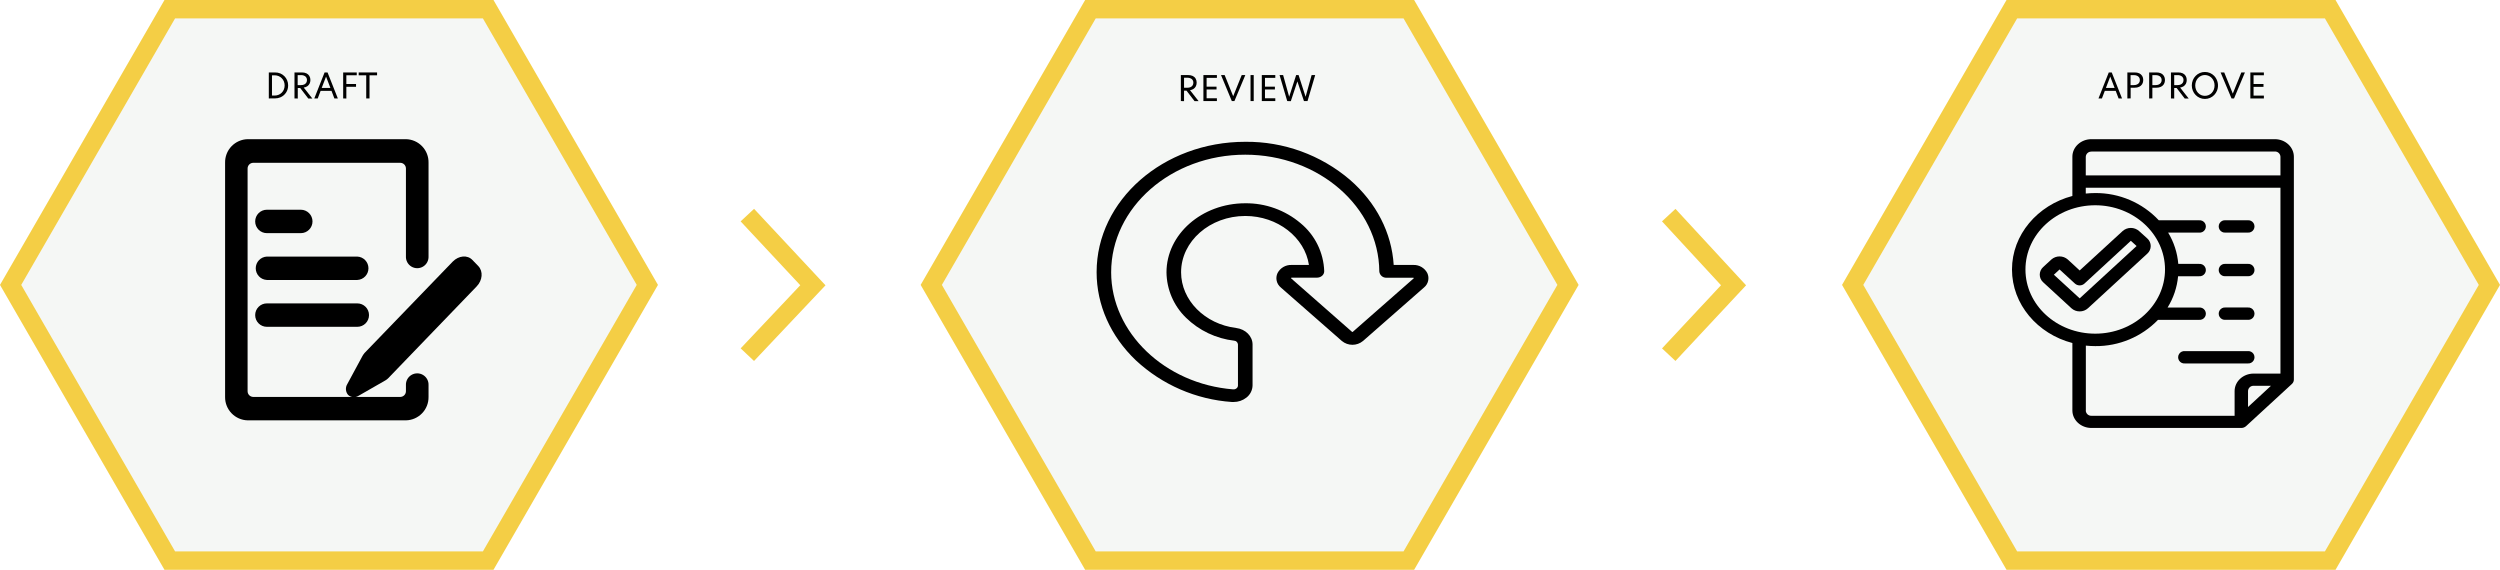
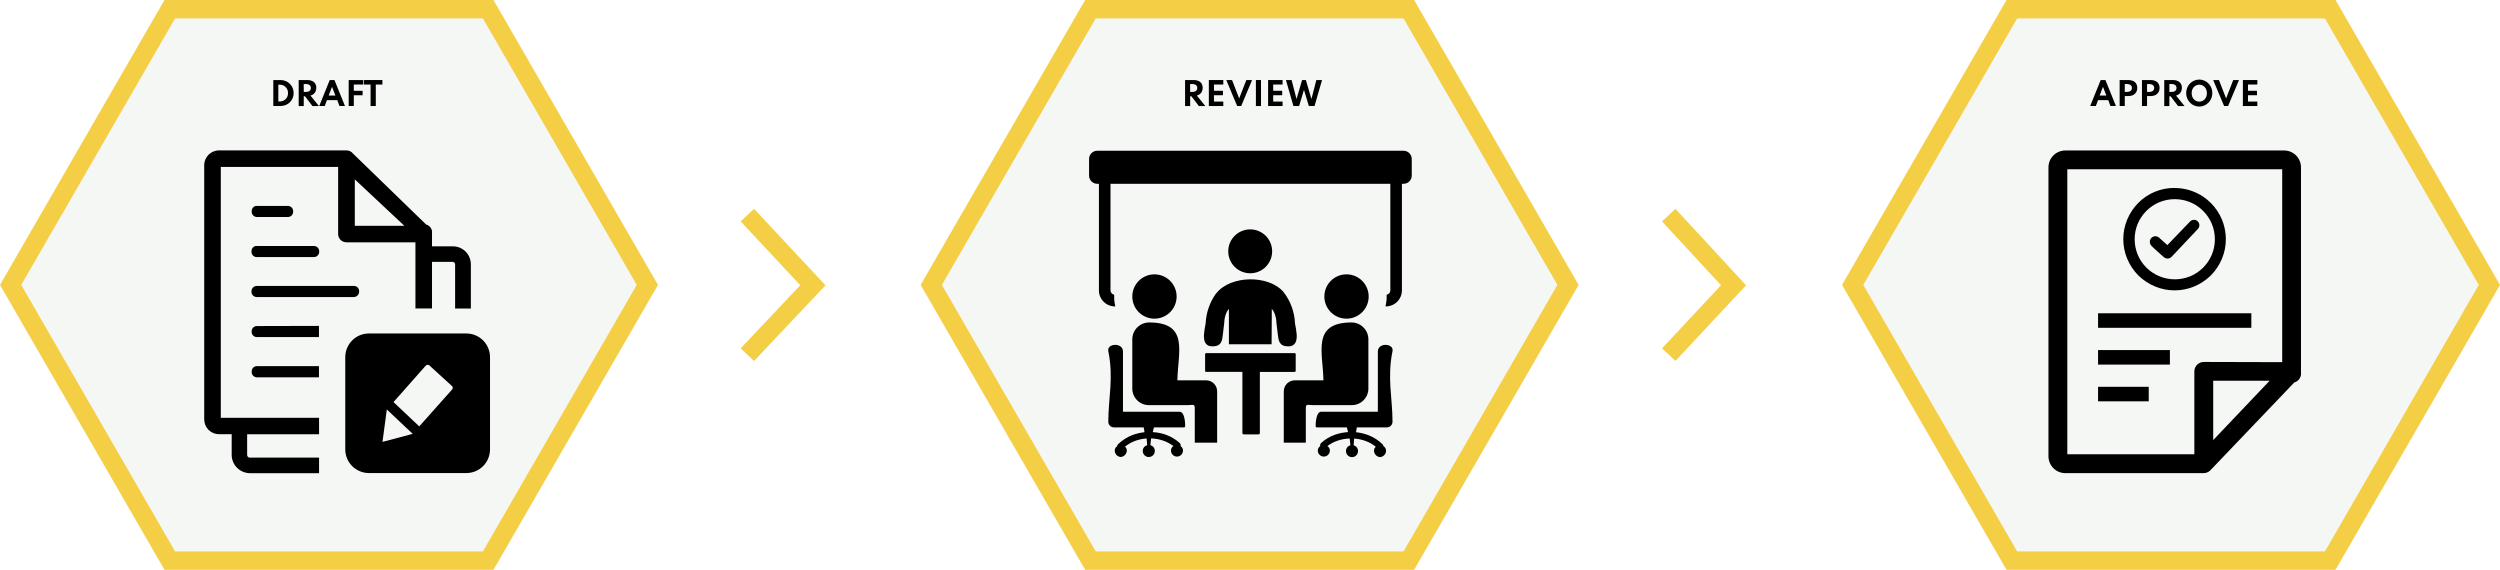
<svg xmlns="http://www.w3.org/2000/svg" viewBox="0 0 952.07 217">
  <defs>
-     <style>.cls-1{fill:none;stroke:#f4ce45;stroke-width:7px;}.cls-1,.cls-3{stroke-miterlimit:10;}.cls-2{fill:#f4ce45;}.cls-3{fill:#f5f7f5;stroke:#f5f7f5;stroke-width:6px;}</style>
+     <style>.cls-1{fill:none;stroke:#f4ce45;stroke-width:7px;}.cls-1,.cls-3{stroke-miterlimit:10;}.cls-2{fill:#f4ce45;}.cls-3{fill:#f5f7f5;stroke:#f5f7f5;stroke-width:6px;}.cls-4{fill-rule:evenodd;}</style>
  </defs>
  <g id="Layer_2" data-name="Layer 2">
    <g id="Layer_2-2" data-name="Layer 2">
      <polyline class="cls-1" points="284.61 81.92 309.57 108.64 284.61 135.07" />
      <polyline class="cls-1" points="635.5 81.92 660.18 108.64 635.5 135.07" />
      <polygon class="cls-2" points="413.25 217 350.61 108.5 413.25 0 538.54 0 601.18 108.5 538.54 217 413.25 217" />
      <polygon class="cls-3" points="532.77 10 419.02 10 362.16 108.5 419.02 207 532.77 207 589.63 108.5 532.77 10" />
-       <path d="M449.7,38.49v-9.9h2.81a3.92,3.92,0,0,1,1.71.34,2.53,2.53,0,0,1,1.11,1,2.9,2.9,0,0,1,.39,1.53,3.12,3.12,0,0,1-.3,1.39,2.7,2.7,0,0,1-.88,1,3.3,3.3,0,0,1-1.35.5l3.28,4.17h-1.55l-3.07-4h-.93v4Zm1.22-5.08h1.26a3,3,0,0,0,1.22-.23,1.86,1.86,0,0,0,.79-.67,1.94,1.94,0,0,0,.27-1,1.74,1.74,0,0,0-.6-1.4,2.57,2.57,0,0,0-1.68-.5h-1.26Z" />
-       <path d="M458.29,38.49v-9.9h5.14v1.07h-3.92V33h3.78v1.07h-3.78v3.35h3.92v1.08Z" />
-       <path d="M469.11,38.49,465,28.59h1.38l3.25,8.06,3.25-8.06h1.37l-4.15,9.9Z" />
-       <path d="M476.24,38.49v-9.9h1.21v9.9Z" />
-       <path d="M480.53,38.49v-9.9h5.14v1.07h-3.93V33h3.78v1.07h-3.78v3.35h3.93v1.08Z" />
-       <path d="M490.21,38.49l-2.92-9.9h1.36l2.3,8.27,2.66-8.27h.93l2.67,8.27,2.29-8.27h1.36l-2.92,9.9h-1.36L494.08,31l-2.5,7.53Z" />
      <polyline class="cls-2" points="701.5 108.5 764.14 0 889.43 0 952.07 108.5 889.43 217 764.14 217" />
      <polygon class="cls-3" points="883.66 10 769.92 10 713.05 108.5 769.92 207 883.66 207 940.53 108.5 883.66 10" />
-       <path d="M799.16,37.49l3.92-9.9h1.13l3.92,9.9h-1.31l-1.1-2.89h-4.15l-1.1,2.89Zm2.83-4h3.32l-1.67-4.32Z" />
-       <path d="M810.16,37.49v-9.9H813a4,4,0,0,1,1.69.33,2.66,2.66,0,0,1,1.12,1,2.93,2.93,0,0,1,.4,1.55,3.08,3.08,0,0,1-.4,1.57,2.74,2.74,0,0,1-1.12,1,3.73,3.73,0,0,1-1.69.36h-1.59v4.08Zm1.22-5.08h1.26a2.89,2.89,0,0,0,1.18-.23,1.76,1.76,0,0,0,1.1-1.71,1.82,1.82,0,0,0-.29-1,1.78,1.78,0,0,0-.81-.64,2.89,2.89,0,0,0-1.18-.22h-1.26Z" />
-       <path d="M818.46,37.49v-9.9h2.81a4,4,0,0,1,1.69.33,2.66,2.66,0,0,1,1.12,1,2.93,2.93,0,0,1,.4,1.55,3.08,3.08,0,0,1-.4,1.57,2.74,2.74,0,0,1-1.12,1,3.76,3.76,0,0,1-1.69.36h-1.59v4.08Zm1.22-5.08h1.26a2.92,2.92,0,0,0,1.18-.23,1.79,1.79,0,0,0,1.1-1.71,1.75,1.75,0,0,0-.3-1,1.7,1.7,0,0,0-.8-.64,2.92,2.92,0,0,0-1.18-.22h-1.26Z" />
-       <path d="M826.76,37.49v-9.9h2.8a3.92,3.92,0,0,1,1.71.34,2.53,2.53,0,0,1,1.11,1,2.9,2.9,0,0,1,.39,1.53,3.12,3.12,0,0,1-.3,1.39,2.7,2.7,0,0,1-.88,1,3.25,3.25,0,0,1-1.35.5l3.28,4.17H832l-3.07-4H828v4ZM828,32.41h1.26a3,3,0,0,0,1.22-.23,1.86,1.86,0,0,0,.79-.67,1.94,1.94,0,0,0,.27-1,1.74,1.74,0,0,0-.6-1.4,2.57,2.57,0,0,0-1.68-.5H828Z" />
-       <path d="M839.69,37.68a4.68,4.68,0,0,1-1.94-.4,4.77,4.77,0,0,1-1.59-1.1,4.9,4.9,0,0,1-1.07-1.64,5.32,5.32,0,0,1,0-4,5,5,0,0,1,1.07-1.64,4.92,4.92,0,0,1,1.59-1.1,4.84,4.84,0,0,1,1.94-.39,4.92,4.92,0,0,1,1.95.39,5.15,5.15,0,0,1,1.59,1.1,5.35,5.35,0,0,1,1.07,5.64,5.23,5.23,0,0,1-1.07,1.64,5,5,0,0,1-1.59,1.1A4.76,4.76,0,0,1,839.69,37.68Zm0-1.18a3.51,3.51,0,0,0,2.62-1.14,3.83,3.83,0,0,0,.78-1.26,4.49,4.49,0,0,0,0-3.12,4.05,4.05,0,0,0-.78-1.26,3.6,3.6,0,0,0-4.07-.84,3.71,3.71,0,0,0-1.17.84,4.05,4.05,0,0,0-.78,1.26,4.49,4.49,0,0,0,0,3.12,3.83,3.83,0,0,0,.78,1.26,3.71,3.71,0,0,0,1.17.84A3.52,3.52,0,0,0,839.69,36.5Z" />
-       <path d="M849.83,37.49l-4.16-9.9h1.38l3.26,8.06,3.25-8.06h1.37l-4.15,9.9Z" />
-       <path d="M857,37.49v-9.9h5.15v1.07h-3.93V32H862v1.07h-3.78v3.35h3.93v1.08Z" />
      <polygon class="cls-2" points="62.64 217 0 108.5 62.64 0 187.93 0 250.57 108.5 187.93 217 62.64 217" />
      <polygon class="cls-3" points="182.16 10 68.41 10 11.55 108.5 68.41 207 182.16 207 239.02 108.5 182.16 10" />
-       <path d="M102.37,37.49v-9.9h2.37a5.12,5.12,0,0,1,2,.37A5,5,0,0,1,108.29,29a4.63,4.63,0,0,1,1.06,1.58,4.83,4.83,0,0,1,.38,1.94,4.84,4.84,0,0,1-3,4.57,5.12,5.12,0,0,1-2,.38Zm1.21-1.1h1a3.76,3.76,0,0,0,1.51-.29,3.58,3.58,0,0,0,1.21-.81,3.66,3.66,0,0,0,.81-1.23,4.15,4.15,0,0,0,0-3.05,3.62,3.62,0,0,0-.81-1.22,3.75,3.75,0,0,0-1.21-.82,3.94,3.94,0,0,0-1.51-.29h-1Z" />
-       <path d="M112.15,37.49v-9.9H115a3.91,3.91,0,0,1,1.7.34,2.53,2.53,0,0,1,1.11,1,2.9,2.9,0,0,1,.4,1.53,3.12,3.12,0,0,1-.31,1.39,2.76,2.76,0,0,1-.87,1,3.35,3.35,0,0,1-1.36.5l3.28,4.17h-1.55l-3.07-4h-.93v4Zm1.21-5.08h1.26a3,3,0,0,0,1.22-.23,1.86,1.86,0,0,0,.79-.67,1.94,1.94,0,0,0,.27-1,1.74,1.74,0,0,0-.6-1.4,2.57,2.57,0,0,0-1.68-.5h-1.26Z" />
-       <path d="M119.69,37.49l3.92-9.9h1.13l3.92,9.9h-1.32l-1.09-2.89H122.1L121,37.49Zm2.82-4h3.32l-1.66-4.32Z" />
-       <path d="M130.69,37.49v-9.9h5.17v1.07h-4.35l.39-.32v4.19l-.39-.54h4.08v1.07h-4.08l.39-.54v5Z" />
-       <path d="M139.47,37.49V28.68H136.6V27.59h7v1.09h-2.88v8.81Z" />
-       <path d="M114.55,88.79H101.64a4.46,4.46,0,0,1,0-8.92h12.91a4.46,4.46,0,0,1,0,8.92Zm21.52,17.83H101.64a4.46,4.46,0,0,1,0-8.91h34.43a4.46,4.46,0,0,1,0,8.91Zm0,17.84H101.64a4.46,4.46,0,0,1,0-8.92h34.43a4.46,4.46,0,0,1,0,8.92Z" />
-       <path d="M163.2,62V97.62a4.31,4.31,0,1,1-8.61,0V64.18A2.17,2.17,0,0,0,152.44,62h-56a2.17,2.17,0,0,0-2.15,2.22v84.71a2.17,2.17,0,0,0,2.15,2.23h56a2.17,2.17,0,0,0,2.15-2.23v-2.23a4.31,4.31,0,1,1,8.61,0v4.46a8.79,8.79,0,0,1-8.61,8.92H94.33a8.8,8.8,0,0,1-8.61-8.92V62A8.8,8.8,0,0,1,94.33,53h60.26A8.79,8.79,0,0,1,163.2,62Z" />
-       <path d="M182.17,101.35c1.89,2,1.6,5.4-.64,7.72l-33.72,35a5,5,0,0,1-1,.77l-10.25,5.88a3.23,3.23,0,0,1-4-.34,3.51,3.51,0,0,1-.3-4.11L138,135.64a3.65,3.65,0,0,1,.7-1,.12.12,0,0,1,0-.08l33.73-34.95C174.69,97.32,178,97,179.9,99l2.28,2.36Z" />
-       <path d="M543.56,104a5.78,5.78,0,0,0-5.29-3.1h-7.51c-.77-12.25-6.62-23.69-16.65-32.42A60.49,60.49,0,0,0,474.23,54c-31.22,0-56.61,22.27-56.61,49.65,0,12.45,5.3,24.38,14.94,33.57a59.69,59.69,0,0,0,36.56,15.87l.65,0a7.8,7.8,0,0,0,4.88-1.66,6,6,0,0,0,2.36-4.69V131.19c0-3.14-2.67-5.84-6.22-6.28-12-1.48-21-10.61-21-21.22,0-11.83,11-21.44,24.45-21.44,12.33,0,22.66,8.16,24.24,18.65h-6.67a5.77,5.77,0,0,0-5.29,3.1,4.55,4.55,0,0,0,1.24,5.47L511,129.84a6.3,6.3,0,0,0,8.09,0l23.23-20.37A4.57,4.57,0,0,0,543.56,104Zm-5.18,2L515.15,126.4a.16.16,0,0,1-.11,0,.17.17,0,0,1-.12,0L491.69,106a.13.13,0,0,1,0-.16.18.18,0,0,1,.16-.1h9.65a3,3,0,0,0,2-.72,2.3,2.3,0,0,0,.8-1.75A24.75,24.75,0,0,0,495.3,85a32.13,32.13,0,0,0-21.07-7.59c-16.54,0-30,11.81-30,26.32A24.51,24.51,0,0,0,451.66,121,31.45,31.45,0,0,0,470,129.74a1.53,1.53,0,0,1,1.45,1.45v15.62a1.41,1.41,0,0,1-.55,1.09,1.82,1.82,0,0,1-1.29.38c-26-2.05-46.45-21.64-46.45-44.59,0-24.69,22.91-44.78,51.06-44.78,28,0,50.86,19.94,51.06,44.45a2.63,2.63,0,0,0,2.78,2.41h10.2a.18.18,0,0,1,.15.1A.13.13,0,0,1,538.38,106Z" />
-       <path d="M866.32,53H796.47c-4,0-7.25,3-7.25,6.67V74.63c-13.25,3.49-23,14.74-23,28s9.73,24.54,23,28v25.68c0,3.68,3.25,6.67,7.25,6.67h57.08a2.68,2.68,0,0,0,1.81-.69l17.46-16.07a2.26,2.26,0,0,0,.75-1.66V59.71C873.57,56,870.32,53,866.32,53Zm-69.85,4.7h69.85a2.06,2.06,0,0,1,2.14,2V66.8H794.32V59.71A2.07,2.07,0,0,1,796.47,57.74Zm-25.12,44.92c0-13.48,11.92-24.45,26.57-24.45s26.58,11,26.58,24.45-11.92,24.45-26.58,24.45S771.35,116.14,771.35,102.66Zm23,53.71V131.62a35.86,35.86,0,0,0,3.6.19,32.83,32.83,0,0,0,23.88-10h15.65a2.36,2.36,0,1,0,0-4.7h-12a27.43,27.43,0,0,0,4-11.91h8a2.36,2.36,0,1,0,0-4.7h-7.93a27.29,27.29,0,0,0-3.86-11.91h11.79a2.36,2.36,0,1,0,0-4.7H822.13a32.81,32.81,0,0,0-24.21-10.37,35.86,35.86,0,0,0-3.6.19V71.5h74.14v70.77H858.25c-4,0-7.25,3-7.25,6.67v9.4H796.47A2.07,2.07,0,0,1,794.32,156.37ZM856.11,155v-6.08a2.06,2.06,0,0,1,2.14-2h6.6Z" />
-       <path d="M847.48,88.58H856a2.36,2.36,0,1,0,0-4.7h-8.48a2.36,2.36,0,1,0,0,4.7Z" />
-       <path d="M847.48,105.19H856a2.36,2.36,0,1,0,0-4.7h-8.48a2.36,2.36,0,1,0,0,4.7Z" />
-       <path d="M847.48,121.8H856a2.36,2.36,0,1,0,0-4.7h-8.48a2.36,2.36,0,1,0,0,4.7Z" />
-       <path d="M856,138.41a2.36,2.36,0,1,0,0-4.7H832.07a2.36,2.36,0,1,0,0,4.7Z" />
-       <path d="M817.75,90.81,814.63,88a4.71,4.71,0,0,0-6.28,0L792,103l-4.51-4.16a4.75,4.75,0,0,0-6.29,0l-3.11,2.87a3.87,3.87,0,0,0,0,5.78l10.77,9.91a4.63,4.63,0,0,0,3.14,1.19h0a4.61,4.61,0,0,0,3.14-1.19l22.6-20.79A3.87,3.87,0,0,0,817.75,90.81ZM792,113.62l-9.83-9,2.17-2,5.86,5.38a2.71,2.71,0,0,0,3.61,0L811.49,91.7l2.18,2Z" />
+       <path class="cls-4" d="M140.49,127h37.12a9,9,0,0,1,9,9v35.15a9,9,0,0,1-9,9H140.49a9,9,0,0,1-9-9V136a9,9,0,0,1,9-9Zm-5.37-58.69L154,86H135.12ZM97.77,124.17a2,2,0,0,0-1.94,2.06v0a2,2,0,0,0,1.85,2.14h23.79v-4.26Zm0,15.26a2,2,0,0,0-1.92,2.07v.06a2,2,0,0,0,1.87,2.13h23.75v-4.26Zm0-45.79a2,2,0,0,0-2,2v.14a2,2,0,0,0,1.87,2.12h22a2,2,0,0,0,1.92-2.08v0a2,2,0,0,0-1.86-2.13H97.77Zm0-15.26a2,2,0,0,0-1.92,2.07v.06a2,2,0,0,0,1.87,2.13h12a2,2,0,0,0,1.92-2.08v0a2,2,0,0,0-1.86-2.13h-12Zm0,30.53a2,2,0,0,0-2,2V111a2,2,0,0,0,1.87,2.12h37.13a2.05,2.05,0,0,0,2-2.1v0a2,2,0,0,0-1.86-2.13H97.77Zm66.8-20.41a3.14,3.14,0,0,0-2.29-3l-27.83-27A3.09,3.09,0,0,0,132,57.28H83.43a5.63,5.63,0,0,0-5.66,5.6v96.83a5.65,5.65,0,0,0,1.65,4,5.71,5.71,0,0,0,4,1.65h4.81v7.92a7,7,0,0,0,6.92,6.92h26.36v-5.92H95.12a1,1,0,0,1-1-1v-7.89h27.39V159.1H84.09V63.57h44.68V89.11a3.17,3.17,0,0,0,3.17,3.17h26.27v25.2h6.31V99.72h7.81a1,1,0,0,1,.71.28,1,1,0,0,1,.28.7v16.79h6V100.7a6.87,6.87,0,0,0-2-4.88,6.77,6.77,0,0,0-4.88-2h-7.92V88.5Zm-7.36,76.71-11.55,3.07,1.66-12.34,9.84,9.28Zm-7.36-12.08,12.26-13.85a1.08,1.08,0,0,1,.76-.36,1.17,1.17,0,0,1,.52.12l8.76,8a.84.84,0,0,1,.28.63.91.91,0,0,1-.3.71l-12.47,14-9.82-9.27Z" />
+       <path d="M533.89,70v40.58a6.11,6.11,0,0,1-6.11,6.11h-.16a15.44,15.44,0,0,0,.46-3.77h0v-.68a1.69,1.69,0,0,0,1.4-1.66V70H422.91v40.58a1.69,1.69,0,0,0,1.4,1.66v.68h0a15.42,15.42,0,0,0,.44,3.77h-.15a6.1,6.1,0,0,1-4.31-1.79h0a6.06,6.06,0,0,1-1.79-4.31V70h-.64a3.12,3.12,0,0,1-3.11-3.12V60.52a3.13,3.13,0,0,1,3.11-3.11H534.52a3.13,3.13,0,0,1,3.11,3.11v6.36A3.12,3.12,0,0,1,534.52,70Zm-40.82,64.49H459.31a.39.39,0,0,0-.37.37v6.4a.37.37,0,0,0,.37.37h13.83v23.29a.51.51,0,0,0,.5.5h5.65a.51.51,0,0,0,.5-.5V141.64h13.28a.38.38,0,0,0,.37-.37v-6.4A.38.38,0,0,0,493.07,134.49ZM476.14,87.35a8.36,8.36,0,1,1-8.39,8.35,8.36,8.36,0,0,1,8.39-8.35Zm-13,24.35a21.31,21.31,0,0,0-4,11.51,37.22,37.22,0,0,0-.65,4.32c-.08,2.09.36,4.39,3.22,4.38,3.49,0,3.73-2.18,4-4.6l.52-4.39a10.46,10.46,0,0,1,.77-3.7,6.38,6.38,0,0,1,1-1.61l0,2.5h0v11h16.26l.07-11h0v-2.5a6.38,6.38,0,0,1,1,1.61,10.46,10.46,0,0,1,.77,3.7l.52,4.39c.29,2.42.53,4.6,4,4.6,2.85,0,3.29-2.29,3.21-4.38a37.22,37.22,0,0,0-.65-4.32,20.84,20.84,0,0,0-4.46-12.1c-5.56-6.41-20-6.4-25.52.59Zm63.72,58.21a1.19,1.19,0,0,0-.34-.7,15.59,15.59,0,0,0-5.38-3.48,18.76,18.76,0,0,0-4.73-1.13l.31-1.83h11.43a2.17,2.17,0,0,0,2.16-2.16c0-8.94-2.1-16.71,0-26.88.62-3-5.59-3.45-5.59.16v22.9H503.19c-1.93,0-2.16,4-2.16,5.51a.48.48,0,0,0,.48.47h11.42l.44,1.79a18.13,18.13,0,0,0-5,1,15.67,15.67,0,0,0-5.22,3.12,1.22,1.22,0,0,0-.37,1.21,2,2,0,0,0-.92,1.84,2.3,2.3,0,0,0,4.59,0,2,2,0,0,0-.94-1.85,13.34,13.34,0,0,1,3.69-2A15.48,15.48,0,0,1,514,167l.26,2.48v.11a2.19,2.19,0,0,0-1.67,2.21,2.29,2.29,0,1,0,4.58,0,2.19,2.19,0,0,0-1.66-2.2v-.12l.18-2.46a15.71,15.71,0,0,1,4.59,1h0a13.34,13.34,0,0,1,3.67,2.13,1.82,1.82,0,0,0-.69,1.64,2.52,2.52,0,0,0,2.29,2.29,2.48,2.48,0,0,0,2.3-2.29,2,2,0,0,0-1-1.88Zm-101.44,0a1.32,1.32,0,0,1,.34-.7,15.59,15.59,0,0,1,5.38-3.48,18.76,18.76,0,0,1,4.73-1.13l-.31-1.83H424.23a2.17,2.17,0,0,1-2.16-2.16c0-8.94,2.1-16.71,0-26.88-.62-3,5.59-3.45,5.59.16v22.9h21.53c1.93,0,2.16,4,2.16,5.51a.48.48,0,0,1-.48.47H439.45l-.44,1.79a18.13,18.13,0,0,1,5,1,15.67,15.67,0,0,1,5.22,3.12,1.22,1.22,0,0,1,.37,1.21,2,2,0,0,1,.92,1.84,2.3,2.3,0,0,1-4.59,0,2,2,0,0,1,.94-1.85,13.34,13.34,0,0,0-3.69-2,15.48,15.48,0,0,0-4.81-.92l-.26,2.48v.11a2.19,2.19,0,0,1,1.67,2.21,2.29,2.29,0,1,1-4.58,0h0a2.19,2.19,0,0,1,1.66-2.2v-.12l-.18-2.46a15.71,15.71,0,0,0-4.59,1h0a13.75,13.75,0,0,0-3.67,2.13,1.82,1.82,0,0,1,.69,1.64,2.52,2.52,0,0,1-2.29,2.29,2.48,2.48,0,0,1-2.3-2.29,2,2,0,0,1,1-1.88Zm23-25.07h10.9a4.2,4.2,0,0,1,4.2,4.19v5.26h0v14.3H455v-13.1c0-1.85-.7-1.2-2.77-1.2H437.52a6.32,6.32,0,0,1-6.31-6.31V129.21a6.44,6.44,0,0,1,6.42-6.41c15.34,0,10.92,11.42,10.75,22Zm55.62,0H493.1a4.2,4.2,0,0,0-4.2,4.19v19.56h8.39v-13.1c0-1.85.7-1.2,2.77-1.2h14.75a6.32,6.32,0,0,0,6.31-6.31V129.21a6.44,6.44,0,0,0-6.37-6.41c-15.34,0-10.92,11.42-10.75,22Zm8.75-40.36a8.44,8.44,0,1,0,8.44,8.44,8.44,8.44,0,0,0-8.44-8.44Zm-73.14,0a8.44,8.44,0,1,1-8.44,8.44h0A8.44,8.44,0,0,1,439.61,104.48Z" />
+       <path d="M842.85,167.6,864.33,145H842.85V167.6Zm-14.66-96A19.49,19.49,0,0,1,839,74.87a19.71,19.71,0,0,1,5.38,5.39,19.42,19.42,0,0,1,1.8,3.37,19.56,19.56,0,0,1,1.11,11.25,19,19,0,0,1-1.11,3.65h0a19,19,0,0,1-1.8,3.36,19.24,19.24,0,0,1-2.43,3,19.59,19.59,0,0,1-3,2.42,20.17,20.17,0,0,1-3.37,1.8h0a19.52,19.52,0,0,1-3.63,1.1,19.7,19.7,0,0,1-7.6,0,19,19,0,0,1-3.65-1.11,19.88,19.88,0,0,1-3.38-1.8,19.1,19.1,0,0,1-3-2.42,19.84,19.84,0,0,1-2.43-3,19.57,19.57,0,0,1-2.91-7,19.7,19.7,0,0,1,0-7.6,19,19,0,0,1,1.11-3.65,19.42,19.42,0,0,1,1.8-3.37,20.24,20.24,0,0,1,2.43-3,19.29,19.29,0,0,1,6.32-4.23h0a19.52,19.52,0,0,1,3.63-1.1,21,21,0,0,1,3.81-.36Zm-8.92,21.93a2.19,2.19,0,0,1-.4-.62,2,2,0,0,1-.16-.72,2.33,2.33,0,0,1,.12-.82,2,2,0,0,1,.43-.71l.1-.1a2.17,2.17,0,0,1,.63-.42,2,2,0,0,1,.73-.17h0a2.25,2.25,0,0,1,.81.12,2.11,2.11,0,0,1,.7.42h0c.71.68,1.47,1.36,2.23,2l.93.84,8.65-9a2.13,2.13,0,0,1,.66-.46,2.17,2.17,0,0,1,.8-.18h0a2.23,2.23,0,0,1,.77.14,2.06,2.06,0,0,1,.68.43l0,0a2.13,2.13,0,0,1,.46.66,2.22,2.22,0,0,1,.18.8v0a2.23,2.23,0,0,1-.14.77,2.12,2.12,0,0,1-.43.68L827,97.8a2.13,2.13,0,0,1-1.45.66h0a2.19,2.19,0,0,1-.8-.12,2.26,2.26,0,0,1-.7-.41c-1.51-1.42-3.42-2.93-4.81-4.4ZM839,80.31a15.14,15.14,0,0,0-7.8-4.17,15.46,15.46,0,0,0-6,0,15.93,15.93,0,0,0-2.85.86,14.79,14.79,0,0,0-2.63,1.41,16.29,16.29,0,0,0-2.32,1.9,15.76,15.76,0,0,0-1.9,2.32,15,15,0,0,0-2.27,5.48,15.46,15.46,0,0,0,0,6,15.68,15.68,0,0,0,.86,2.85,15.42,15.42,0,0,0,1.4,2.63,16.29,16.29,0,0,0,1.9,2.32,15.44,15.44,0,0,0,5,3.31,14.45,14.45,0,0,0,2.85.86,15.46,15.46,0,0,0,6,0,15.15,15.15,0,0,0,2.85-.86h0a15.33,15.33,0,0,0,2.62-1.4,16.29,16.29,0,0,0,2.32-1.9,15.2,15.2,0,0,0,3.3-4.95,15.15,15.15,0,0,0,.86-2.85,15.46,15.46,0,0,0,0-6,15.68,15.68,0,0,0-.86-2.85,14.79,14.79,0,0,0-1.41-2.63A14.1,14.1,0,0,0,839,80.31Zm-39.93,67h19.23v5.53H799v-5.53Zm0-14h27.29v5.53H799v-5.53Zm0-14h58.3v5.53H799v-5.53Zm77.24,22.91a3.58,3.58,0,0,1-2.6,3.45L842,178.86a3.56,3.56,0,0,1-2.76,1.32H786.54a6.42,6.42,0,0,1-6.43-6.44v-110a6.42,6.42,0,0,1,6.43-6.43h83.31a6.42,6.42,0,0,1,6.43,6.43v78.42Zm-7.18-4.3V64.47H787.29V173h48.38V141.45a3.61,3.61,0,0,1,3.61-3.61Z" />
+       <path d="M104.08,40.38v-9.9h2.72a5.11,5.11,0,0,1,2,.38,4.9,4.9,0,0,1,2.65,2.64,5.17,5.17,0,0,1,0,3.89A4.69,4.69,0,0,1,110.35,39a4.79,4.79,0,0,1-1.59,1,5.07,5.07,0,0,1-2,.37ZM106,38.64h.56a3.15,3.15,0,0,0,1.24-.24,2.94,2.94,0,0,0,1-.67,3.16,3.16,0,0,0,.66-1,3.57,3.57,0,0,0,.23-1.29,3.5,3.5,0,0,0-.23-1.27,3.2,3.2,0,0,0-.66-1,3,3,0,0,0-1-.68,3.15,3.15,0,0,0-1.24-.24H106Z" />
+       <path d="M113.75,40.38v-9.9h3.37a4,4,0,0,1,1.76.36,2.65,2.65,0,0,1,1.16,1,2.94,2.94,0,0,1,.41,1.61,3.41,3.41,0,0,1-.26,1.34,2.69,2.69,0,0,1-.76,1,3.05,3.05,0,0,1-1.19.61l3.24,4H119l-2.85-3.73h-.47v3.73ZM115.69,35h.83a2.81,2.81,0,0,0,1-.17,1.43,1.43,0,0,0,.64-.51,1.46,1.46,0,0,0,.23-.82,1.3,1.3,0,0,0-.5-1.1,2.2,2.2,0,0,0-1.4-.39h-.83Z" />
+       <path d="M121.57,40.38l4-9.9h1.8l4,9.9h-2.09l-.84-2.25H124.5l-.84,2.25Zm3.6-4h2.56l-1.28-3.31Z" />
+       <path d="M132.79,40.38v-9.9h5.57v1.71h-4.09l.47-.43v3.35l-.47-.54h3.82v1.7h-3.82l.47-.54v4.65Z" />
+       <path d="M141.13,40.38V32.2h-2.5V30.48h7V32.2h-2.52v8.18Z" />
+       <path d="M451.31,40.38v-9.9h3.37a4,4,0,0,1,1.76.36,2.65,2.65,0,0,1,1.16,1,3,3,0,0,1,.41,1.61,3.41,3.41,0,0,1-.26,1.34,2.69,2.69,0,0,1-.76,1,3.05,3.05,0,0,1-1.19.61l3.24,4h-2.47l-2.85-3.73h-.47v3.73ZM453.25,35h.83a2.81,2.81,0,0,0,1-.17,1.43,1.43,0,0,0,.64-.51,1.46,1.46,0,0,0,.23-.82,1.3,1.3,0,0,0-.5-1.1,2.2,2.2,0,0,0-1.4-.39h-.83Z" />
+       <path d="M460.36,40.38v-9.9h5.51v1.71h-3.56v2.38h3.42v1.7h-3.42v2.41h3.56v1.7Z" />
+       <path d="M471.15,40.38,467,30.48h2.2l2.71,7,2.73-7h2.19l-4.15,9.9Z" />
+       <path d="M478.28,40.38v-9.9h1.94v9.9Z" />
+       <path d="M482.93,40.38v-9.9h5.51v1.71h-3.57v2.38h3.42v1.7h-3.42v2.41h3.57v1.7Z" />
+       <path d="M492.57,40.38l-2.85-9.9h2.16l1.87,7.24,2.12-7.24h1.45l2.11,7.24,1.87-7.24h2.17l-2.86,9.9h-2.16l-1.86-6.15-1.85,6.15Z" />
+       <path d="M796,40.38l4-9.9h1.81l4,9.9h-2.09l-.84-2.25h-3.89l-.84,2.25Zm3.6-4h2.56l-1.29-3.31Z" />
+       <path d="M807.22,40.38v-9.9h3.37a4.22,4.22,0,0,1,1.72.34,2.68,2.68,0,0,1,1.18,1,2.94,2.94,0,0,1,.43,1.65,3.09,3.09,0,0,1-.43,1.68,2.84,2.84,0,0,1-1.18,1.07,3.92,3.92,0,0,1-1.72.37h-1.42v3.79ZM809.17,35H810a2.81,2.81,0,0,0,.94-.15,1.52,1.52,0,0,0,.7-.48,1.59,1.59,0,0,0,0-1.74,1.43,1.43,0,0,0-.7-.47A2.81,2.81,0,0,0,810,32h-.82Z" />
+       <path d="M815.72,40.38v-9.9h3.37a4.26,4.26,0,0,1,1.72.34,2.68,2.68,0,0,1,1.18,1,2.94,2.94,0,0,1,.43,1.65,3.09,3.09,0,0,1-.43,1.68,2.84,2.84,0,0,1-1.18,1.07,4,4,0,0,1-1.72.37h-1.43v3.79ZM817.66,35h.83a2.85,2.85,0,0,0,.94-.15,1.44,1.44,0,0,0,.69-.48,1.54,1.54,0,0,0,0-1.74,1.36,1.36,0,0,0-.69-.47,2.85,2.85,0,0,0-.94-.15h-.83Z" />
+       <path d="M824.21,40.38v-9.9h3.38a4,4,0,0,1,1.76.36,2.7,2.7,0,0,1,1.16,1,3,3,0,0,1,.41,1.61,3.24,3.24,0,0,1-.27,1.34,2.67,2.67,0,0,1-.75,1,3.1,3.1,0,0,1-1.2.61l3.24,4h-2.46l-2.86-3.73h-.46v3.73ZM826.16,35H827a2.79,2.79,0,0,0,1-.17,1.32,1.32,0,0,0,.87-1.33,1.3,1.3,0,0,0-.49-1.1A2.22,2.22,0,0,0,827,32h-.83Z" />
+       <path d="M837.54,40.58a4.84,4.84,0,0,1-1.94-.4,4.77,4.77,0,0,1-1.59-1.1,5,5,0,0,1-1.07-1.64,5.32,5.32,0,0,1,0-4A5,5,0,0,1,834,31.8a4.77,4.77,0,0,1,1.59-1.1,4.9,4.9,0,0,1,3.88,0,4.77,4.77,0,0,1,1.59,1.1,5.2,5.2,0,0,1,1.08,1.64,5.45,5.45,0,0,1,0,4,5.2,5.2,0,0,1-1.08,1.64,4.77,4.77,0,0,1-1.59,1.1A4.84,4.84,0,0,1,837.54,40.58Zm0-1.88a2.75,2.75,0,0,0,2.09-.91,3.15,3.15,0,0,0,.6-1,4,4,0,0,0,0-2.62,3.15,3.15,0,0,0-.6-1,2.86,2.86,0,0,0-3.24-.67,2.66,2.66,0,0,0-.92.67,3.36,3.36,0,0,0-.61,1,4.19,4.19,0,0,0,0,2.62,3.36,3.36,0,0,0,.61,1,2.66,2.66,0,0,0,.92.67A2.75,2.75,0,0,0,837.53,38.7Z" />
+       <path d="M847,40.38l-4.16-9.9h2.2l2.72,7,2.72-7h2.19l-4.15,9.9Z" />
+       <path d="M854.15,40.38v-9.9h5.51v1.71H856.1v2.38h3.42v1.7H856.1v2.41h3.56v1.7Z" />
    </g>
  </g>
</svg>
